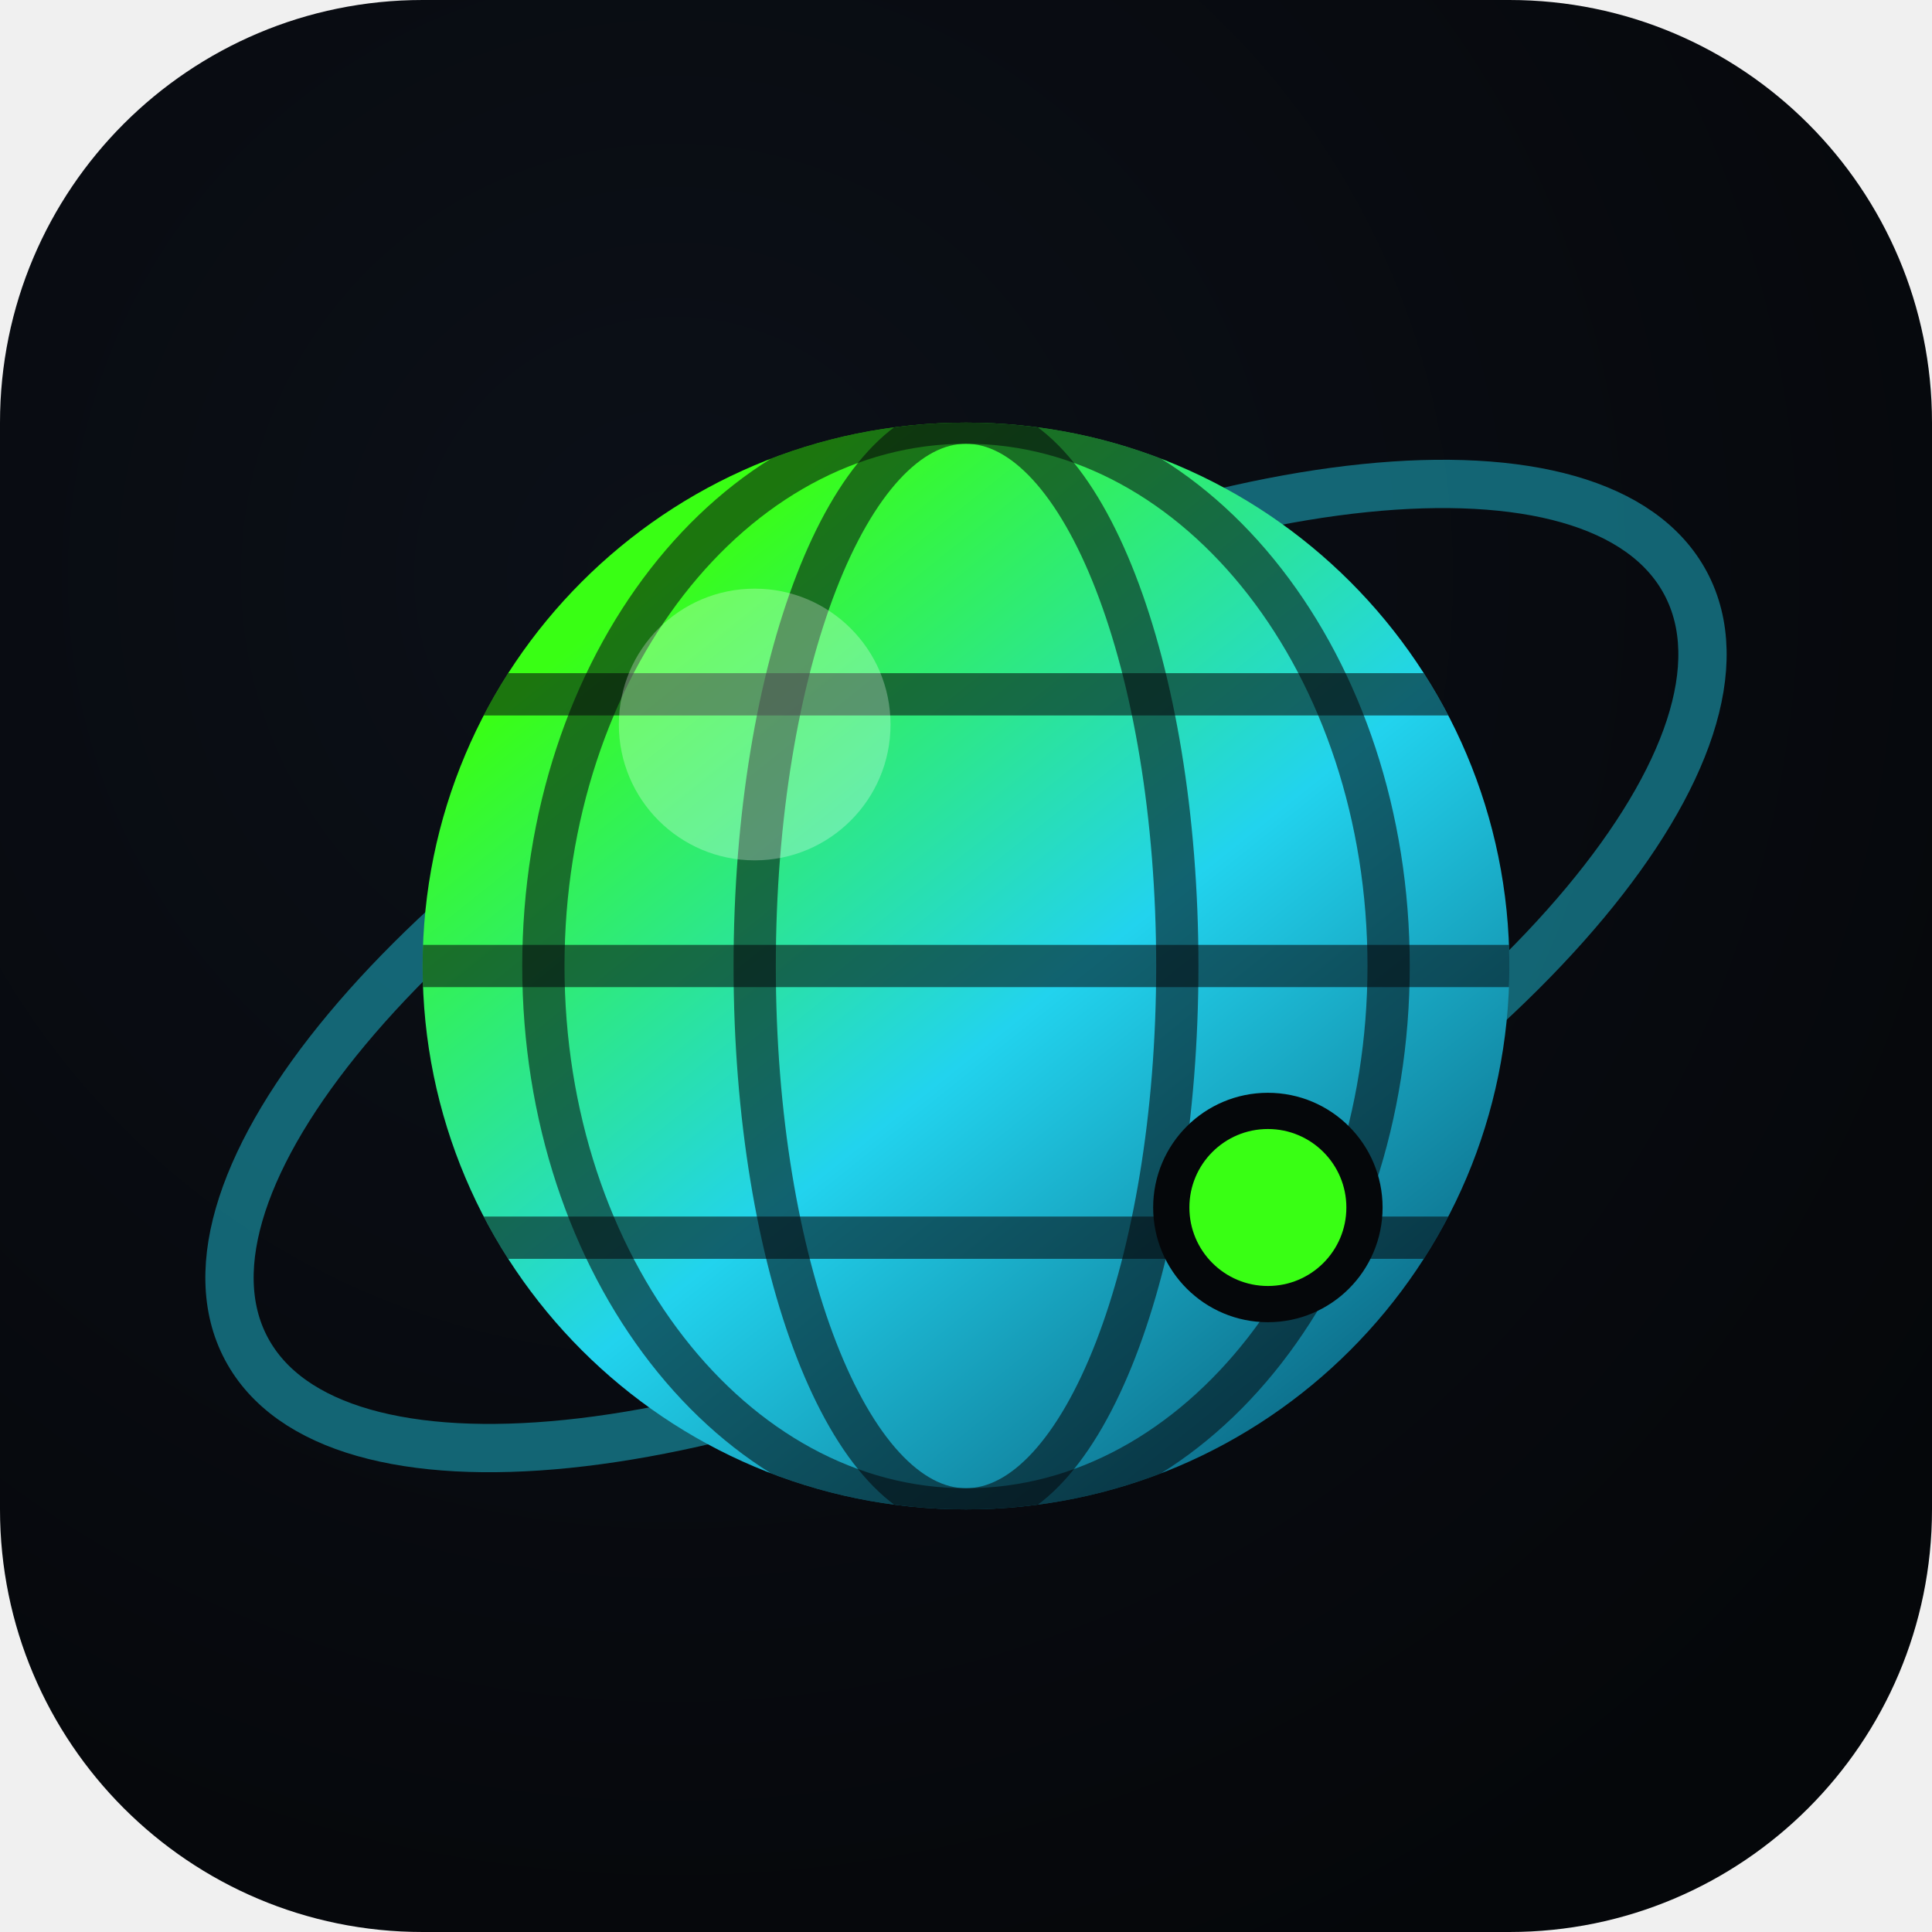
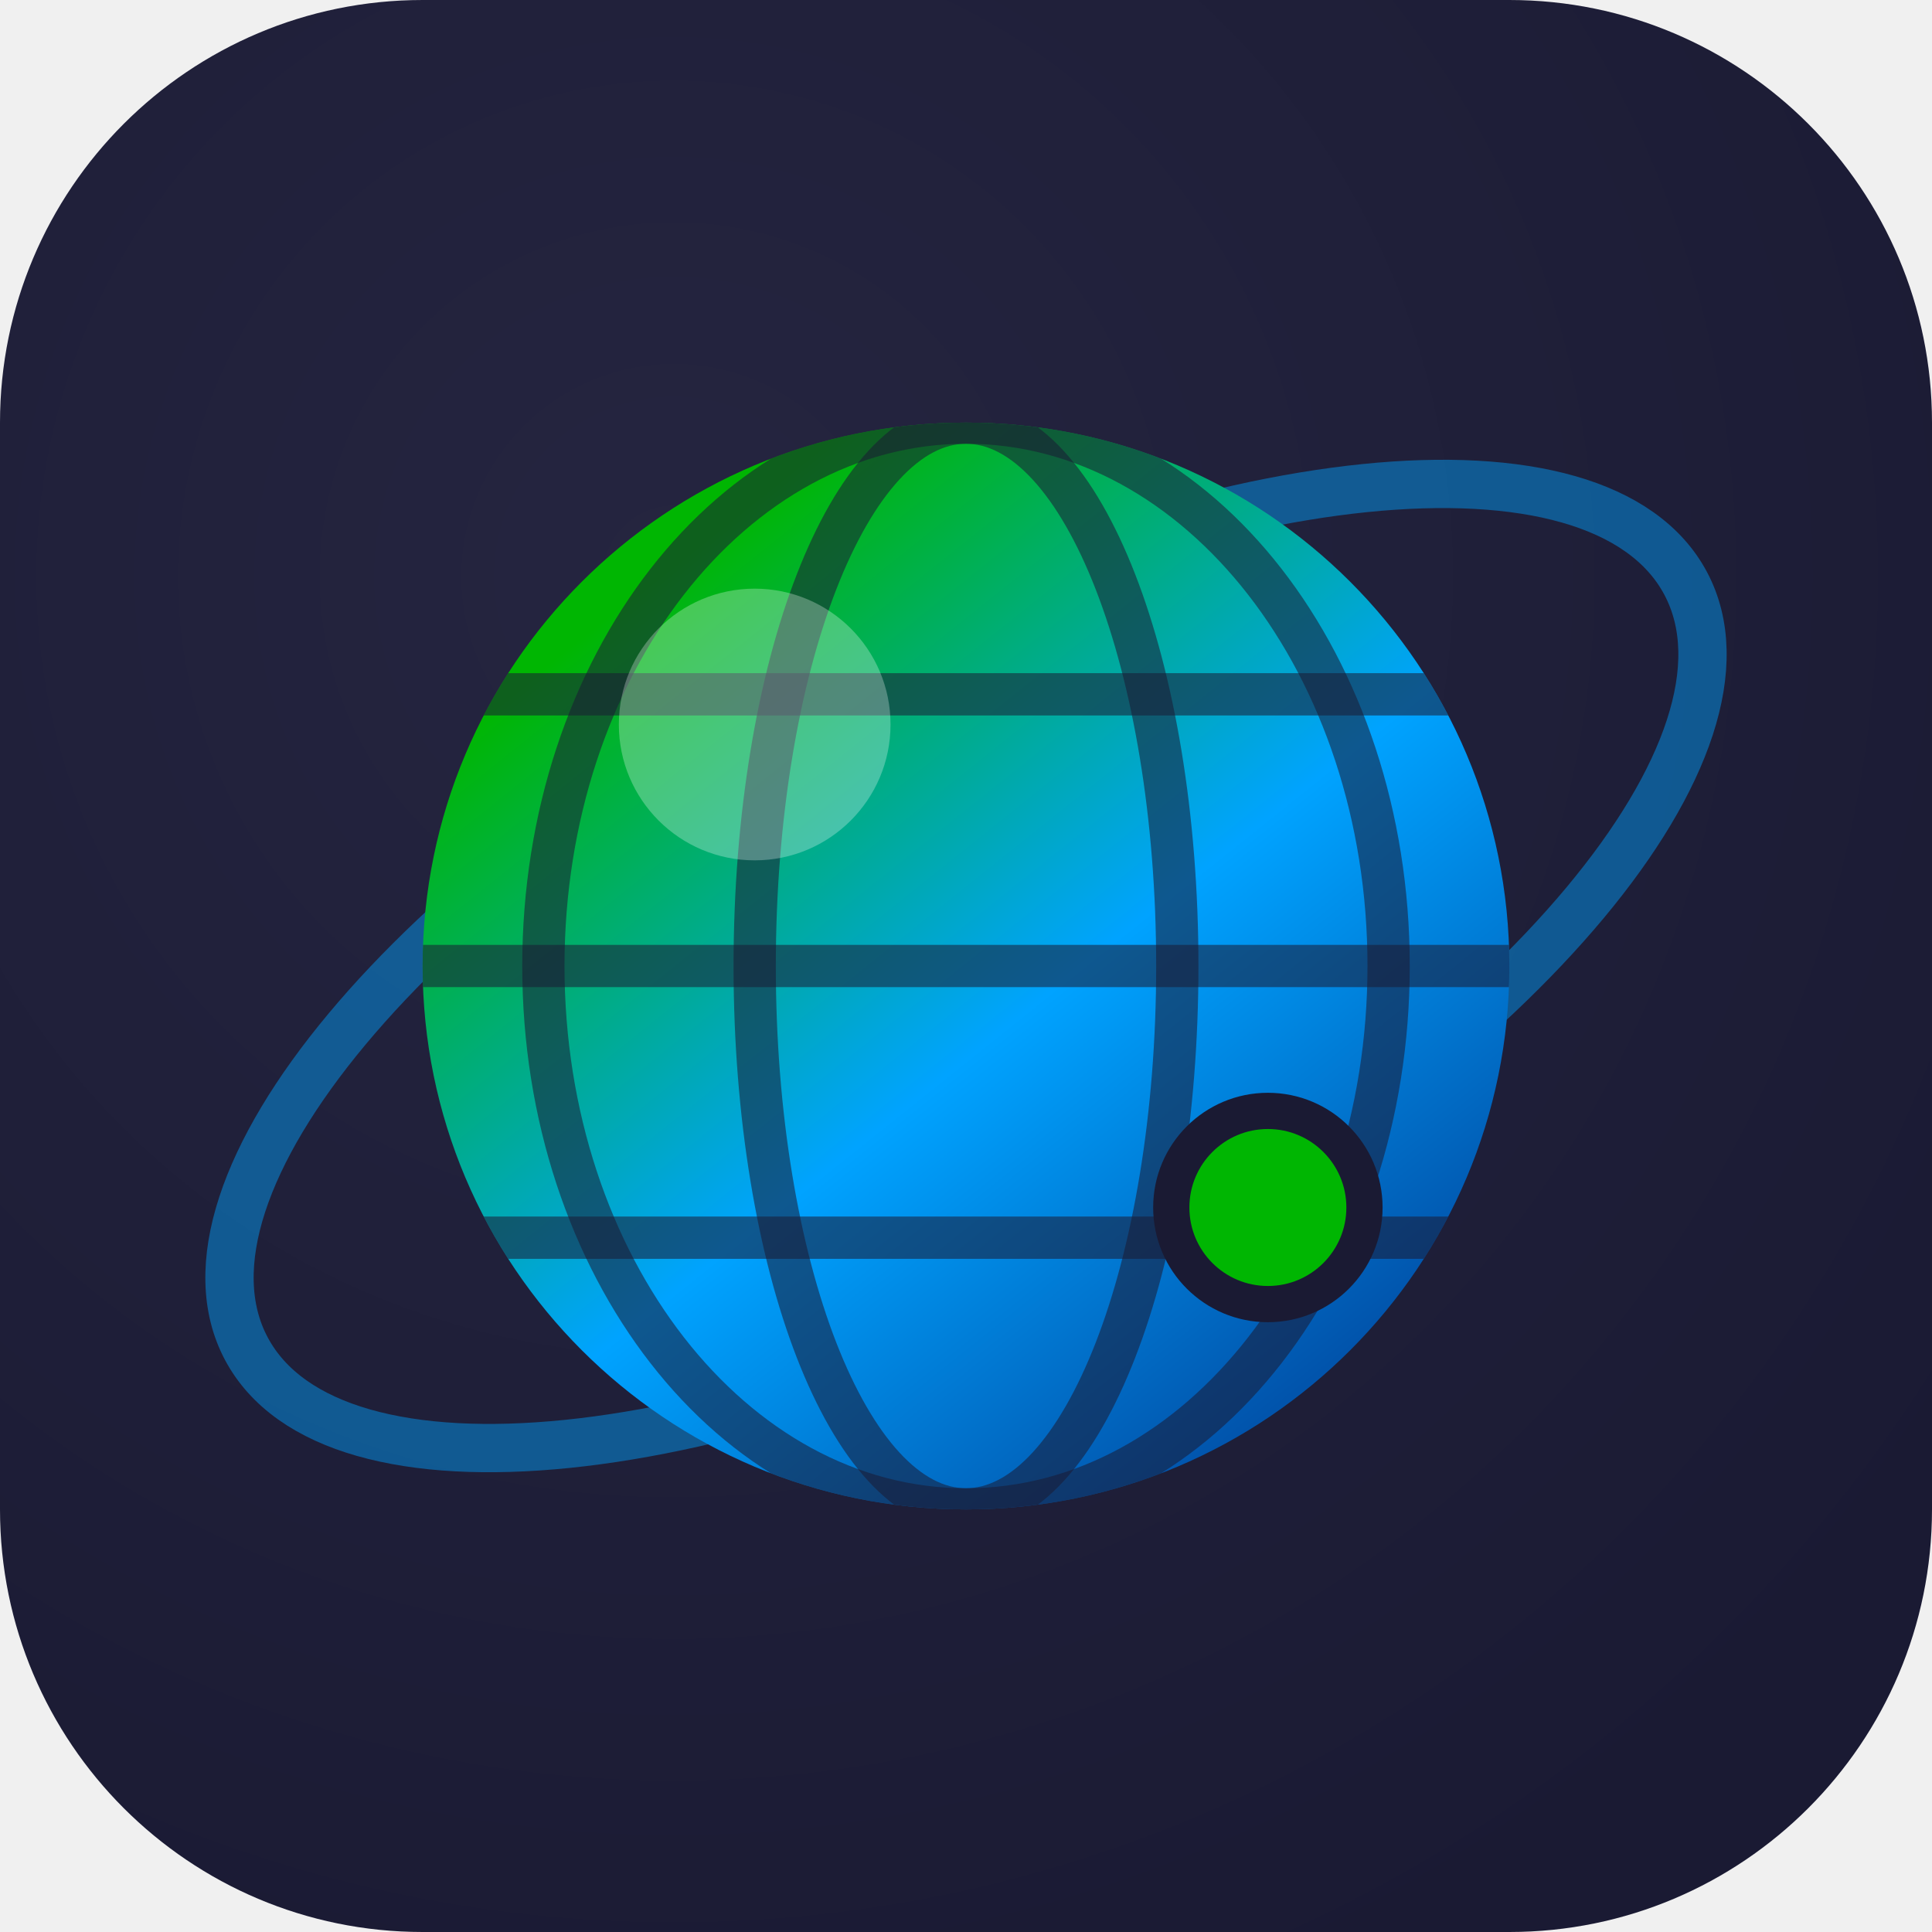
<svg xmlns="http://www.w3.org/2000/svg" width="64" height="64" viewBox="0 0 64 64" fill="none">
  <defs>
    <radialGradient id="bg" cx="35%" cy="30%" r="80%">
-       <stop offset="0%" stop-color="#0c1018" />
-       <stop offset="100%" stop-color="#05070a" />
+       <stop offset="0%" stop-color="#252540" />
+       <stop offset="100%" stop-color="#1a1a33" />
    </radialGradient>
    <linearGradient id="globe" x1="20%" y1="15%" x2="80%" y2="90%">
-       <stop offset="0%" stop-color="#39ff14" />
-       <stop offset="55%" stop-color="#22d3ee" />
-       <stop offset="100%" stop-color="#0e7490" />
+       <stop offset="0%" stop-color="#00b602" />
+       <stop offset="55%" stop-color="#00a3ff" />
+       <stop offset="100%" stop-color="#0154ac" />
    </linearGradient>
    <clipPath id="clip">
      <circle cx="32" cy="32" r="18" />
    </clipPath>
  </defs>
  <rect width="64" height="64" rx="14" fill="url(#bg)" />
-   <ellipse cx="32" cy="32" rx="27" ry="11" transform="rotate(-28 32 32)" fill="none" stroke="#22d3ee" stroke-opacity="0.45" stroke-width="1.6" />
+   <ellipse cx="32" cy="32" rx="27" ry="11" transform="rotate(-28 32 32)" fill="none" stroke="#00a3ff" stroke-opacity="0.45" stroke-width="1.6" />
  <circle cx="32" cy="32" r="18" fill="url(#globe)" />
-   <g clip-path="url(#clip)" stroke="#05070a" stroke-opacity="0.55" stroke-width="1.4" fill="none">
+   <g clip-path="url(#clip)" stroke="#1a1a33" stroke-opacity="0.55" stroke-width="1.4" fill="none">
    <ellipse cx="32" cy="32" rx="7" ry="18" />
    <ellipse cx="32" cy="32" rx="14" ry="18" />
    <line x1="14" y1="32" x2="50" y2="32" />
    <path d="M16 23 H48" />
    <path d="M16 41 H48" />
  </g>
  <circle cx="25" cy="24" r="4.5" fill="#ffffff" fill-opacity="0.28" />
-   <circle cx="42" cy="40" r="3.2" fill="#39ff14" stroke="#05070a" stroke-width="1.2" />
+   <circle cx="42" cy="40" r="3.2" fill="#00b602" stroke="#1a1a33" stroke-width="1.2" />
</svg>
